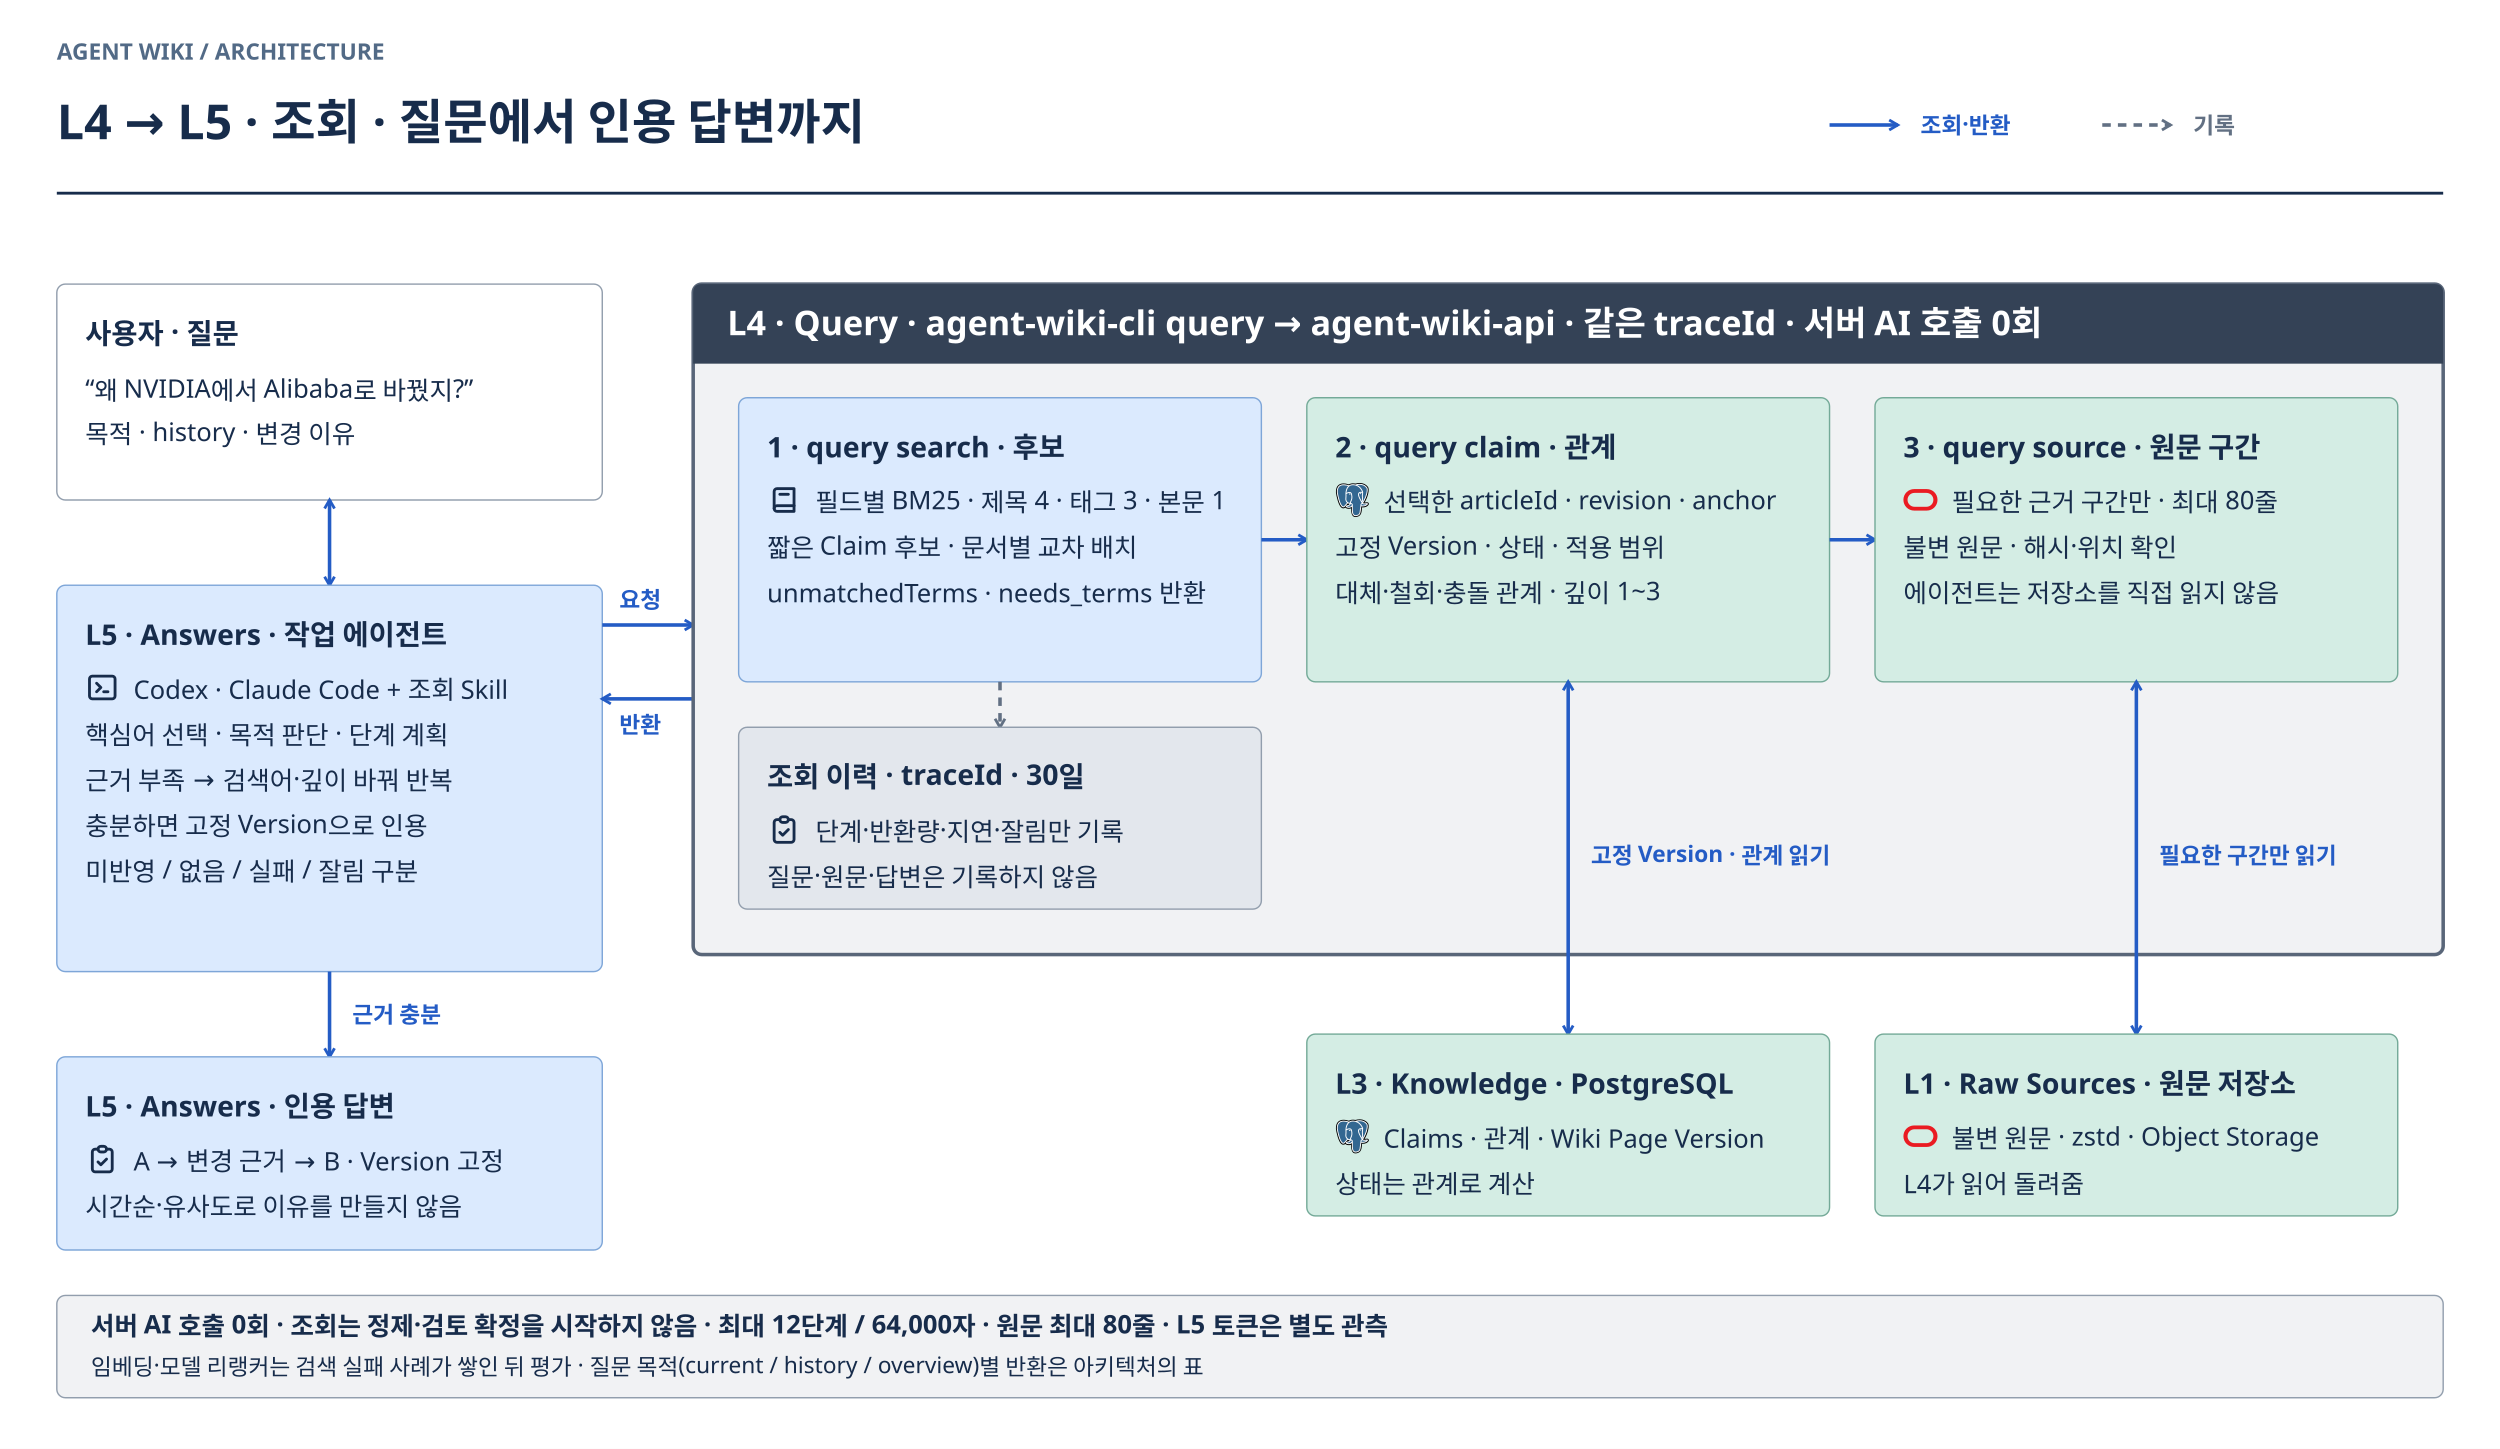
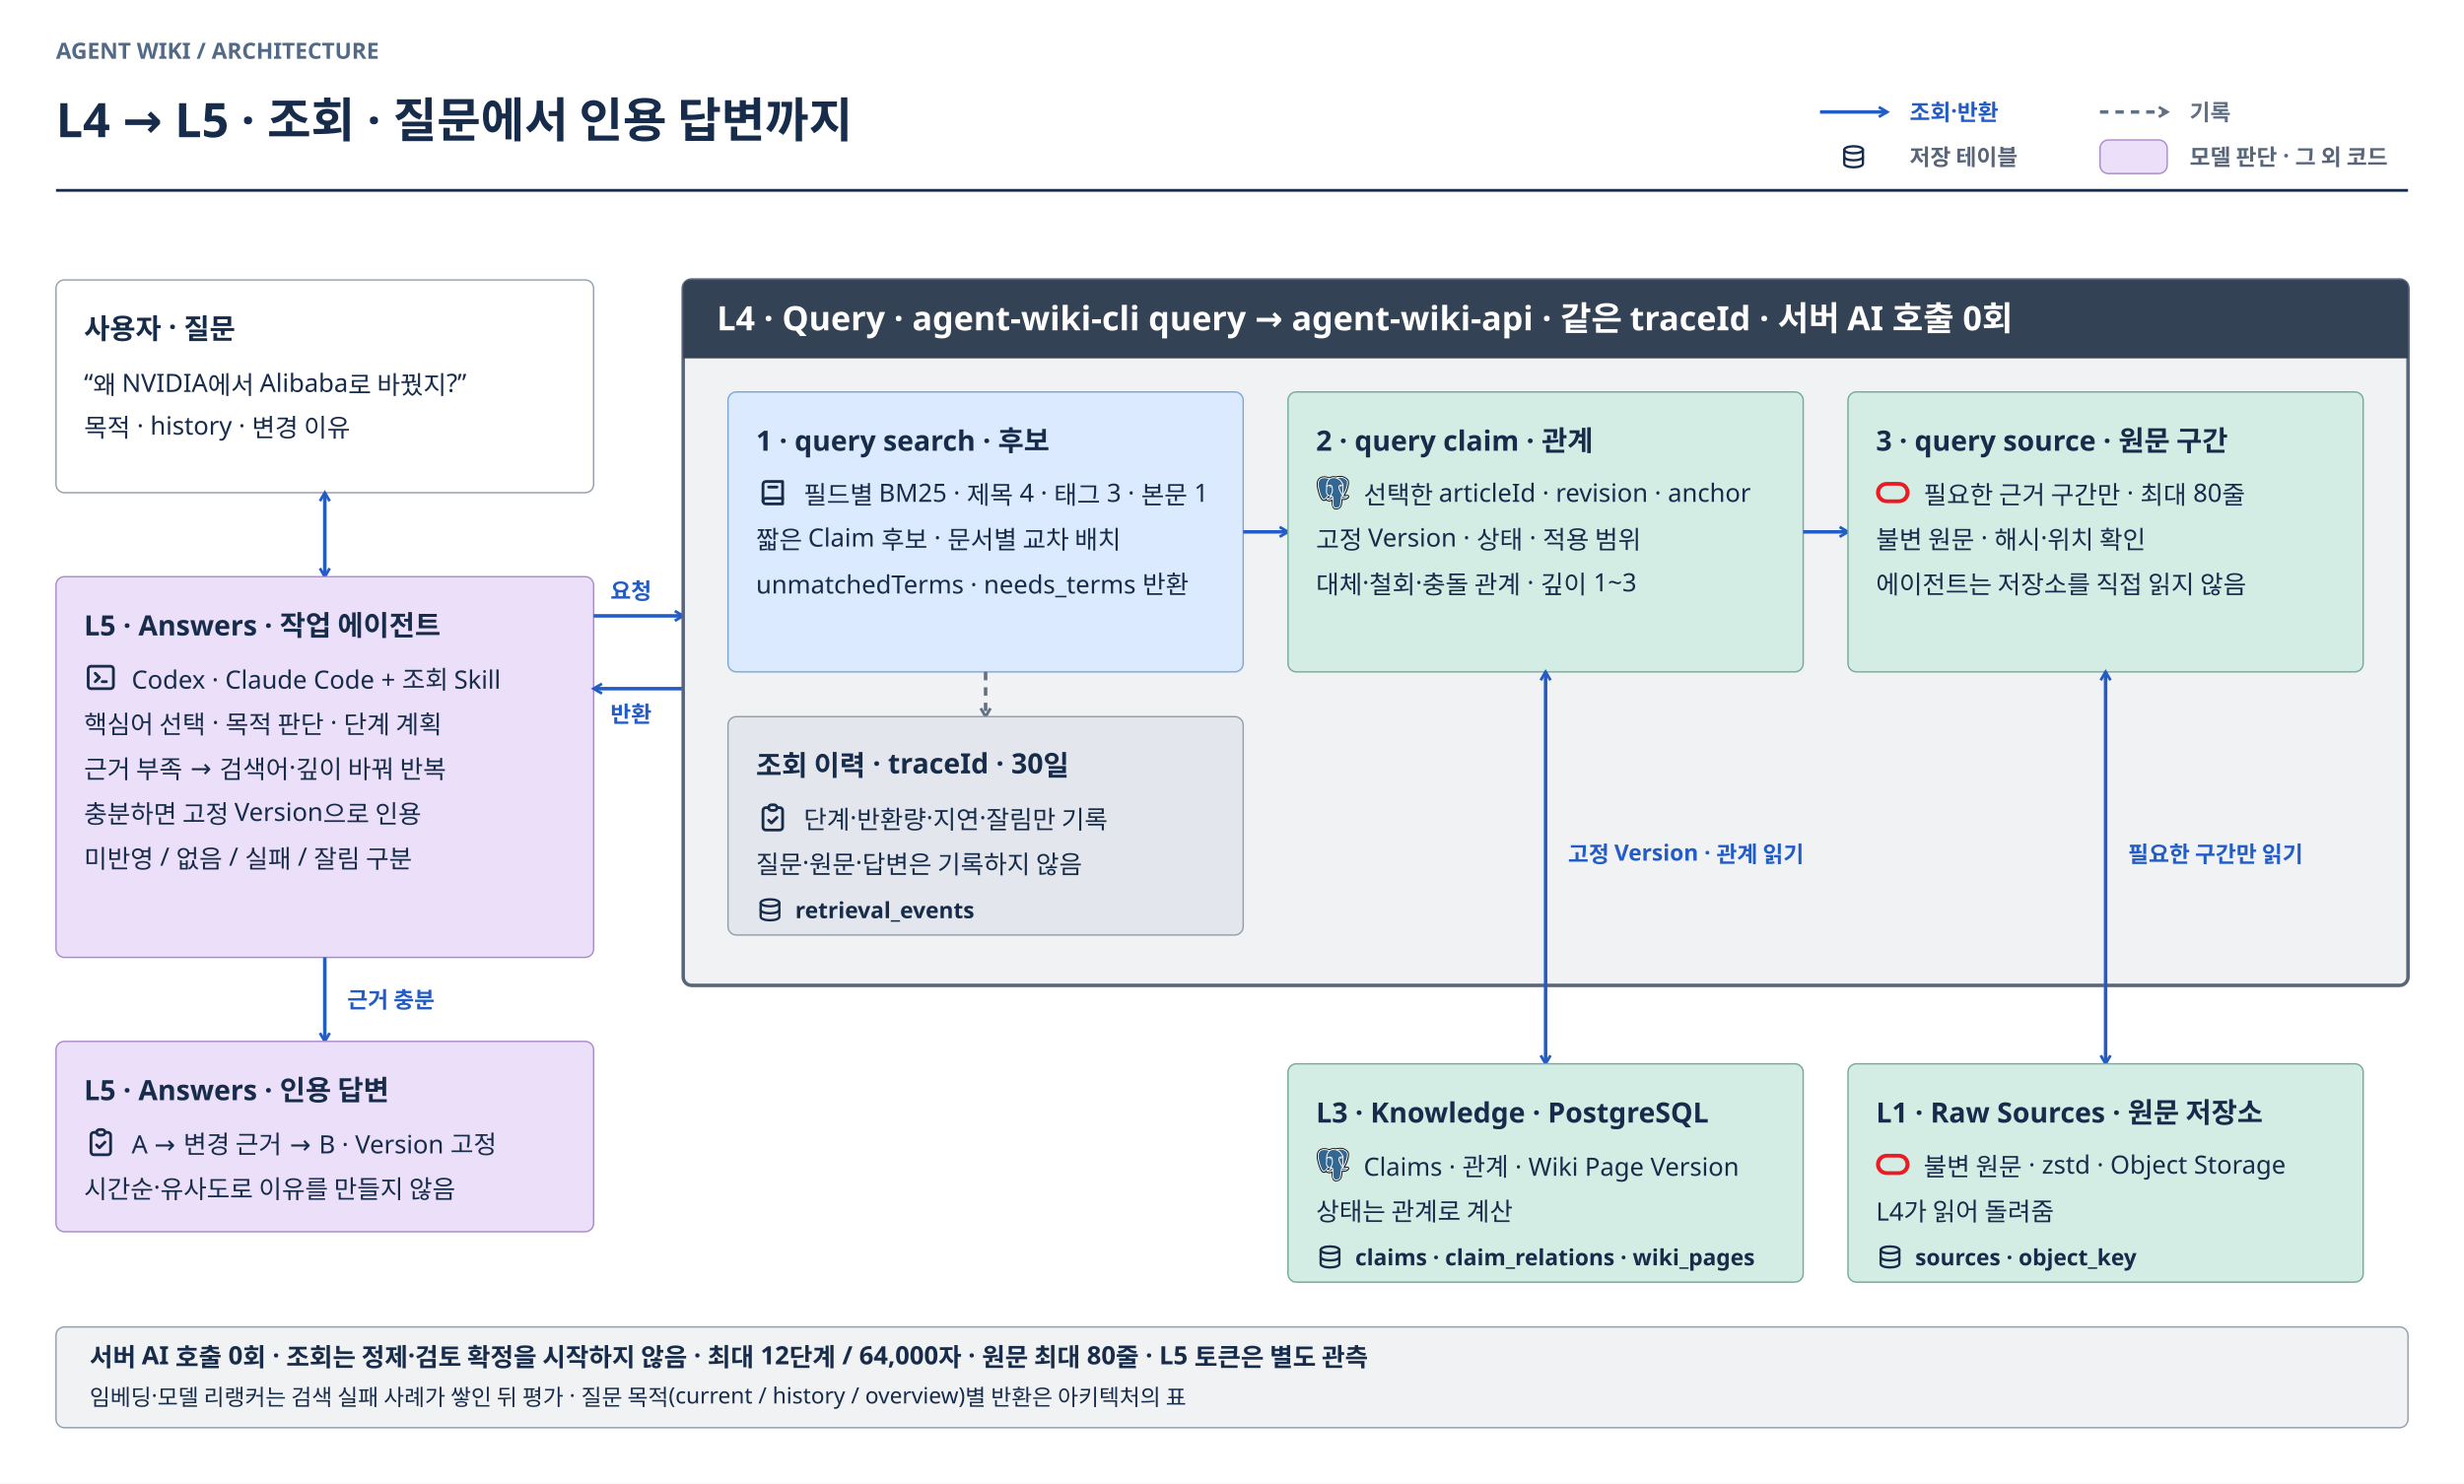
- <svg xmlns="http://www.w3.org/2000/svg" width="1760" height="1020" viewBox="0 0 1760 1020" role="img" aria-labelledby="wiki-l4-l5-query-title wiki-l4-l5-query-desc">
+ <svg xmlns="http://www.w3.org/2000/svg" width="1760" height="1060" viewBox="0 0 1760 1060" role="img" aria-labelledby="wiki-l4-l5-query-title wiki-l4-l5-query-desc">
  <defs>
    <marker id="arrow-ingest" markerWidth="9" markerHeight="9" refX="7" refY="4.5" orient="auto-start-reverse" markerUnits="userSpaceOnUse">
      <path d="M1 1 L7 4.5 L1 8" fill="none" stroke="#AC5800" stroke-width="2" />
    </marker>
    <marker id="arrow-query" markerWidth="9" markerHeight="9" refX="7" refY="4.5" orient="auto-start-reverse" markerUnits="userSpaceOnUse">
      <path d="M1 1 L7 4.5 L1 8" fill="none" stroke="#245CC5" stroke-width="2" />
    </marker>
    <marker id="arrow-ops" markerWidth="9" markerHeight="9" refX="7" refY="4.5" orient="auto-start-reverse" markerUnits="userSpaceOnUse">
      <path d="M1 1 L7 4.5 L1 8" fill="none" stroke="#627083" stroke-width="2" />
    </marker>
    <marker id="arrow-relation" markerWidth="9" markerHeight="9" refX="7" refY="4.5" orient="auto-start-reverse" markerUnits="userSpaceOnUse">
      <path d="M1 1 L7 4.5 L1 8" fill="none" stroke="#8054A3" stroke-width="2" />
    </marker>
  </defs>
  <g font-family="Noto Sans KR, sans-serif">
-     <rect width="1760" height="1020" fill="#FFFFFF" />
+     <rect width="1760" height="1060" fill="#FFFFFF" />
    <text x="40" y="42" font-size="16" font-weight="700" fill="#526A86">AGENT WIKI / ARCHITECTURE</text>
    <text x="40" y="98" font-size="34" font-weight="700" fill="#172C4B">L4 → L5 · 조회 · 질문에서 인용 답변까지</text>
    <path d="M40 136 H1720" stroke="#172C4B" stroke-width="2" />
-     <path d="M1288 88 H1336" fill="none" stroke="#245CC5" stroke-width="2.5" stroke-linejoin="round" marker-end="url(#arrow-query)" />
-     <text x="1352" y="94" font-size="16" font-weight="700" fill="#245CC5">조회·반환</text>
-     <path d="M1480 88 H1528" fill="none" stroke="#627083" stroke-width="2.5" stroke-linejoin="round" stroke-dasharray="6 5" marker-end="url(#arrow-ops)" />
-     <text x="1544" y="94" font-size="16" font-weight="700" fill="#627083">기록</text>
+     <path d="M1300 80 H1348" fill="none" stroke="#245CC5" stroke-width="2.5" stroke-linejoin="round" marker-end="url(#arrow-query)" />
+     <text x="1364" y="86" font-size="16" font-weight="700" fill="#245CC5">조회·반환</text>
+     <path d="M1500 80 H1548" fill="none" stroke="#627083" stroke-width="2.5" stroke-linejoin="round" stroke-dasharray="6 5" marker-end="url(#arrow-ops)" />
+     <text x="1564" y="86" font-size="16" font-weight="700" fill="#627083">기록</text>
+     <svg width="20" height="20" viewBox="0 0 24 24" fill="none" stroke="currentColor" stroke-width="2" stroke-linecap="round" stroke-linejoin="round" x="1314" y="102" color="#172C4B">
+       <path d="M12 6m-8 0a8 3 0 1 0 16 0a8 3 0 1 0 -16 0" />
+       <path d="M4 6v6a8 3 0 0 0 16 0v-6" />
+       <path d="M4 12v6a8 3 0 0 0 16 0v-6" />
+     </svg>
+     <text x="1364" y="118" font-size="16" font-weight="700" fill="#596679">저장 테이블</text>
+     <rect x="1500" y="100" width="48" height="24" rx="6" fill="#EBDFFA" stroke="#AA8ACA" />
+     <text x="1564" y="118" font-size="16" font-weight="700" fill="#596679">모델 판단 · 그 외 코드</text>
    <rect x="40" y="200" width="384" height="152" rx="6" fill="#FFFFFF" stroke="#929EAD" />
    <text x="60" y="242" font-size="20" font-weight="700" fill="#172C4B">사용자 · 질문</text>
    <text x="60" y="280" font-size="18" font-weight="400" fill="#172C4B">“왜 NVIDIA에서 Alibaba로 바꿨지?”</text>
    <text x="60" y="312" font-size="18" font-weight="400" fill="#172C4B">목적 · history · 변경 이유</text>
    <path d="M232 352 V412" fill="none" stroke="#245CC5" stroke-width="2.5" stroke-linejoin="round" marker-end="url(#arrow-query)" marker-start="url(#arrow-query)" />
-     <rect x="40" y="412" width="384" height="272" rx="6" fill="#DBEAFE" stroke="#7EA6D8" />
+     <rect x="40" y="412" width="384" height="272" rx="6" fill="#EBDFFA" stroke="#AA8ACA" />
    <text x="60" y="454" font-size="20" font-weight="700" fill="#172C4B">L5 · Answers · 작업 에이전트</text>
    <svg width="24" height="24" viewBox="0 0 24 24" fill="none" stroke="currentColor" stroke-width="2" stroke-linecap="round" stroke-linejoin="round" x="60" y="472" color="#172C4B">
      <path d="M8 9l3 3l-3 3" />
      <path d="M13 15l3 0" />
      <path d="M3 4m0 2a2 2 0 0 1 2 -2h14a2 2 0 0 1 2 2v12a2 2 0 0 1 -2 2h-14a2 2 0 0 1 -2 -2z" />
    </svg>
    <text x="94" y="492" font-size="18" font-weight="400" fill="#172C4B">Codex · Claude Code + 조회 Skill</text>
    <text x="60" y="524" font-size="18" font-weight="400" fill="#172C4B">핵심어 선택 · 목적 판단 · 단계 계획</text>
    <text x="60" y="556" font-size="18" font-weight="400" fill="#172C4B">근거 부족 → 검색어·깊이 바꿔 반복</text>
    <text x="60" y="588" font-size="18" font-weight="400" fill="#172C4B">충분하면 고정 Version으로 인용</text>
    <text x="60" y="620" font-size="18" font-weight="400" fill="#172C4B">미반영 / 없음 / 실패 / 잘림 구분</text>
    <path d="M232 684 V744" fill="none" stroke="#245CC5" stroke-width="2.5" stroke-linejoin="round" marker-end="url(#arrow-query)" />
    <text x="248" y="720" font-size="16" font-weight="700" fill="#245CC5">근거 충분</text>
-     <rect x="40" y="744" width="384" height="136" rx="6" fill="#DBEAFE" stroke="#7EA6D8" />
+     <rect x="40" y="744" width="384" height="136" rx="6" fill="#EBDFFA" stroke="#AA8ACA" />
    <text x="60" y="786" font-size="20" font-weight="700" fill="#172C4B">L5 · Answers · 인용 답변</text>
    <svg width="24" height="24" viewBox="0 0 24 24" fill="none" stroke="currentColor" stroke-width="2" stroke-linecap="round" stroke-linejoin="round" x="60" y="804" color="#172C4B">
      <path d="M9 5h-2a2 2 0 0 0 -2 2v12a2 2 0 0 0 2 2h10a2 2 0 0 0 2 -2v-12a2 2 0 0 0 -2 -2h-2" />
      <path d="M9 3m0 2a2 2 0 0 1 2 -2h2a2 2 0 0 1 2 2v0a2 2 0 0 1 -2 2h-2a2 2 0 0 1 -2 -2z" />
      <path d="M9 14l2 2l4 -4" />
    </svg>
    <text x="94" y="824" font-size="18" font-weight="400" fill="#172C4B">A → 변경 근거 → B · Version 고정</text>
    <text x="60" y="856" font-size="18" font-weight="400" fill="#172C4B">시간순·유사도로 이유를 만들지 않음</text>
    <path d="M424 440 H488" fill="none" stroke="#245CC5" stroke-width="2.5" stroke-linejoin="round" marker-end="url(#arrow-query)" />
    <text x="436" y="428" font-size="16" font-weight="700" fill="#245CC5">요청</text>
    <path d="M488 492 H424" fill="none" stroke="#245CC5" stroke-width="2.5" stroke-linejoin="round" marker-end="url(#arrow-query)" />
    <text x="436" y="516" font-size="16" font-weight="700" fill="#245CC5">반환</text>
-     <rect x="488" y="200" width="1232" height="472" rx="6" fill="#F1F2F4" stroke="#596679" stroke-width="2.5" />
+     <rect x="488" y="200" width="1232" height="504" rx="6" fill="#F1F2F4" stroke="#596679" stroke-width="2.5" />
    <path d="M494 200 H1714 Q1720 200 1720 206 V256 H488 V206 Q488 200 494 200" fill="#344256" />
    <text x="512" y="236" font-size="24" font-weight="700" fill="#FFFFFF">L4 · Query · agent-wiki-cli query → agent-wiki-api · 같은 traceId · 서버 AI 호출 0회</text>
    <rect x="520" y="280" width="368" height="200" rx="6" fill="#DBEAFE" stroke="#7EA6D8" />
    <text x="540" y="322" font-size="20" font-weight="700" fill="#172C4B">1 · query search · 후보</text>
    <svg width="24" height="24" viewBox="0 0 24 24" fill="none" stroke="currentColor" stroke-width="2" stroke-linecap="round" stroke-linejoin="round" x="540" y="340" color="#172C4B">
      <path d="M19 4v16h-12a2 2 0 0 1 -2 -2v-12a2 2 0 0 1 2 -2h12z" />
      <path d="M19 16h-12a2 2 0 0 0 -2 2" />
      <path d="M9 8h6" />
    </svg>
    <text x="574" y="360" font-size="18" font-weight="400" fill="#172C4B">필드별 BM25 · 제목 4 · 태그 3 · 본문 1</text>
    <text x="540" y="392" font-size="18" font-weight="400" fill="#172C4B">짧은 Claim 후보 · 문서별 교차 배치</text>
    <text x="540" y="424" font-size="18" font-weight="400" fill="#172C4B">unmatchedTerms · needs_terms 반환</text>
    <path d="M888 380 H920" fill="none" stroke="#245CC5" stroke-width="2.5" stroke-linejoin="round" marker-end="url(#arrow-query)" />
    <rect x="920" y="280" width="368" height="200" rx="6" fill="#D4EDE4" stroke="#74AA98" />
    <text x="940" y="322" font-size="20" font-weight="700" fill="#172C4B">2 · query claim · 관계</text>
    <svg fill="none" viewBox="0 0 100 100" x="940" y="340" width="24" height="24" color="#172C4B">
      <path fill="#000" d="M98.472 59.902c-.582-1.766-2.105-2.995-4.074-3.29-.929-.14-1.992-.08-3.251.18-2.194.454-3.821.627-5.009.66 4.483-7.59 8.129-16.246 10.227-24.393 3.394-13.175 1.58-19.177-.539-21.892C90.218 3.981 82.036.121 72.166.003c-5.267-.065-9.89.978-12.3 1.728-2.246-.398-4.66-.62-7.193-.66-4.749-.076-8.944.962-12.529 3.095a57 57 0 0 0-8.848-2.227C22.644.514 15.672 1.624 10.57 5.237c-6.175 4.375-9.038 11.975-8.509 22.59.168 3.37 2.048 13.625 5.009 23.35 1.701 5.59 3.515 10.232 5.392 13.798 2.661 5.058 5.51 8.035 8.706 9.105 1.792.599 5.048 1.018 8.472-1.842.434.527 1.013 1.05 1.782 1.537.976.618 2.17 1.122 3.361 1.42 4.296 1.078 8.319.808 11.752-.701.02.612.037 1.197.05 1.702.023.82.046 1.623.076 2.374.203 5.08.548 9.029 1.57 11.792.055.152.13.384.21.63.51 1.564 1.361 4.182 3.529 6.232C54.215 99.35 56.929 100 59.415 100c1.247 0 2.437-.164 3.48-.388 3.72-.8 7.944-2.017 11-6.38 2.889-4.125 4.293-10.337 4.547-20.126l.093-.793.06-.517.68.06.176.012c3.788.173 8.42-.633 11.265-1.958 2.248-1.046 9.452-4.86 7.756-10.008" />
      <path fill="#336791" d="M91.994 60.903c-11.264 2.33-12.038-1.494-12.038-1.494C91.848 41.713 96.82 19.251 92.53 13.753 80.825-1.243 60.564 5.85 60.226 6.033l-.109.02c-2.225-.463-4.716-.74-7.515-.785-5.096-.084-8.963 1.34-11.896 3.57 0 0-36.145-14.93-34.463 18.78.357 7.17 10.25 54.262 22.05 40.039 4.313-5.202 8.48-9.6 8.48-9.6 2.07 1.38 4.547 2.082 7.145 1.83l.202-.172c-.063.646-.034 1.277.08 2.025-3.04 3.406-2.146 4.004-8.223 5.258-6.149 1.271-2.537 3.533-.178 4.125 2.859.717 9.474 1.732 13.943-4.542l-.178.716c1.19.957 2.027 6.222 1.887 10.996-.14 4.773-.234 8.05.704 10.61.94 2.56 1.874 8.32 9.863 6.604 6.674-1.435 10.134-5.152 10.615-11.353.341-4.407 1.114-3.756 1.163-7.697l.62-1.865c.715-5.976.113-7.904 4.225-7.007l1 .088c3.027.138 6.988-.488 9.313-1.572 5.007-2.33 7.976-6.22 3.04-5.198" />
      <path fill="#fff" d="M42.821 30.825c-1.015-.142-1.934-.011-2.4.342a.88.88 0 0 0-.364.587c-.058.42.235.884.415 1.123.51.678 1.255 1.143 1.992 1.246q.16.022.319.022c1.229 0 2.347-.96 2.445-1.668.123-.887-1.161-1.479-2.407-1.652m33.627.028c-.097-.696-1.33-.894-2.502-.73-1.17.162-2.303.692-2.209 1.389.076.542 1.052 1.467 2.207 1.467q.146 0 .296-.02c.77-.108 1.337-.599 1.605-.882.41-.431.647-.912.603-1.224" />
      <path fill="#fff" d="M95.743 60.639c-.43-1.303-1.812-1.721-4.109-1.246-6.82 1.411-9.262.434-10.063-.158 5.3-8.098 9.66-17.886 12.013-27.018 1.114-4.326 1.73-8.343 1.78-11.618.056-3.594-.555-6.235-1.814-7.848-5.076-6.505-12.526-9.993-21.544-10.09-6.2-.069-11.437 1.522-12.453 1.97a31 31 0 0 0-7.008-.903c-4.654-.076-8.677 1.042-12.007 3.32a53.5 53.5 0 0 0-9.759-2.566c-7.905-1.277-14.187-.31-18.67 2.875-5.35 3.8-7.819 10.593-7.34 20.19.16 3.229 1.995 13.161 4.89 22.673 3.811 12.52 7.954 19.607 12.313 21.065.51.17 1.098.29 1.747.29 1.59 0 3.54-.719 5.568-3.164a201 201 0 0 1 7.674-8.707 12.34 12.34 0 0 0 5.52 1.489l.014.151q-.497.594-.973 1.206c-1.334 1.698-1.612 2.052-5.906 2.938-1.221.253-4.465.923-4.513 3.204-.052 2.491 3.835 3.538 4.277 3.648 1.543.388 3.03.579 4.448.579 3.447 0 6.482-1.136 8.906-3.335-.074 8.882.295 17.634 1.359 20.3.87 2.183 2.999 7.519 9.72 7.518.986 0 2.072-.115 3.266-.372 7.015-1.508 10.061-4.617 11.24-11.47.63-3.664 1.712-12.411 2.221-17.103 1.074.336 2.457.49 3.952.49 3.118 0 6.715-.665 8.972-1.715 2.534-1.18 7.108-4.077 6.279-6.593M79.038 28.933c-.024 1.385-.214 2.643-.415 3.956-.217 1.411-.442 2.87-.498 4.642-.056 1.725.16 3.517.367 5.251.42 3.502.85 7.107-.817 10.664q-.415-.739-.738-1.522c-.208-.504-.658-1.313-1.28-2.433-2.424-4.358-8.1-14.565-5.194-18.73.865-1.24 3.061-2.514 8.575-1.828M72.355 5.467c8.08.179 14.472 3.21 18.997 9.009 3.471 4.447-.35 24.686-11.415 42.145l-.336-.424-.14-.175c2.86-4.735 2.3-9.42 1.802-13.574-.204-1.704-.397-3.314-.348-4.827.05-1.602.262-2.977.467-4.306.25-1.638.506-3.333.436-5.332.053-.21.074-.457.046-.75-.18-1.917-2.361-7.652-6.808-12.842-2.432-2.839-5.98-6.016-10.822-8.159 2.083-.433 4.931-.836 8.12-.765M27.14 66.622c-2.234 2.694-3.777 2.177-4.285 2.008-3.306-1.106-7.143-8.114-10.526-19.227-2.927-9.615-4.637-19.285-4.773-21.996-.427-8.575 1.646-14.551 6.162-17.763 7.35-5.226 19.432-2.098 24.287-.511-.07.069-.142.133-.211.203-7.967 8.069-7.778 21.854-7.759 22.697 0 .325.027.785.064 1.418.137 2.319.392 6.634-.29 11.521-.633 4.541.763 8.986 3.83 12.195q.472.494.991.937a205 205 0 0 0-7.49 8.518m8.514-11.391c-2.471-2.587-3.594-6.184-3.08-9.872.72-5.162.454-9.658.311-12.073-.02-.338-.038-.635-.048-.868 1.164-1.035 6.558-3.933 10.404-3.05 1.755.404 2.825 1.603 3.27 3.664 2.301 10.674.304 15.122-1.3 18.697-.33.737-.643 1.433-.91 2.153l-.207.557c-.523 1.407-1.01 2.716-1.312 3.959-2.628-.008-5.184-1.134-7.128-3.168m.404 14.394c-.768-.192-1.458-.526-1.863-.803.339-.16.94-.377 1.984-.593 5.052-1.042 5.832-1.778 7.535-3.947.391-.498.834-1.061 1.447-1.748.914-1.026 1.332-.852 2.09-.537.613.254 1.211 1.026 1.454 1.875.114.401.243 1.163-.178 1.755-3.56 4.997-8.745 4.933-12.47 3.998m26.436 24.668c-6.18 1.328-8.368-1.834-9.81-5.448-.93-2.334-1.388-12.856-1.063-24.477a1.4 1.4 0 0 0-.06-.444 6 6 0 0 0-.173-.821c-.483-1.691-1.659-3.106-3.07-3.692-.56-.233-1.589-.66-2.825-.343.264-1.09.72-2.32 1.217-3.651l.208-.56c.234-.632.528-1.287.838-1.98 1.68-3.74 3.978-8.863 1.483-20.436-.935-4.335-4.056-6.452-8.789-5.96-2.836.294-5.432 1.442-6.727 2.1-.278.141-.532.278-.77.41.361-4.367 1.726-12.53 6.832-17.694C43 8.045 47.281 6.439 52.498 6.526c10.28.168 16.871 5.458 20.591 9.866 3.206 3.799 4.942 7.625 5.635 9.69-5.21-.532-8.753.499-10.55 3.074-3.907 5.601 2.138 16.473 5.044 21.698.533.957.993 1.785 1.137 2.136.946 2.3 2.171 3.835 3.065 4.955.275.343.54.677.743.967-1.578.457-4.412 1.51-4.154 6.779-.208 2.643-1.69 15.02-2.442 19.392-.994 5.776-3.114 7.928-9.074 9.21m25.795-29.6c-1.614.751-4.314 1.315-6.879 1.436-2.833.133-4.275-.319-4.615-.596-.159-3.283 1.06-3.626 2.35-3.99.202-.056.4-.112.59-.179q.179.146.391.287c2.277 1.507 6.339 1.67 12.073.483l.063-.013c-.774.726-2.097 1.699-3.974 2.572" />
    </svg>
    <text x="974" y="360" font-size="18" font-weight="400" fill="#172C4B">선택한 articleId · revision · anchor</text>
    <text x="940" y="392" font-size="18" font-weight="400" fill="#172C4B">고정 Version · 상태 · 적용 범위</text>
    <text x="940" y="424" font-size="18" font-weight="400" fill="#172C4B">대체·철회·충돌 관계 · 깊이 1~3</text>
    <path d="M1288 380 H1320" fill="none" stroke="#245CC5" stroke-width="2.5" stroke-linejoin="round" marker-end="url(#arrow-query)" />
    <rect x="1320" y="280" width="368" height="200" rx="6" fill="#D4EDE4" stroke="#74AA98" />
    <text x="1340" y="322" font-size="20" font-weight="700" fill="#172C4B">3 · query source · 원문 구간</text>
    <svg fill="none" viewBox="0 0 100 100" x="1340" y="340" width="24" height="24" color="#172C4B">
      <path fill="#ea1b22" d="M31.529 81.056C14.013 81.056 0 67.044 0 49.528s14.013-31.529 31.529-31.529H68.47c17.517 0 31.53 14.013 31.53 31.529S85.987 81.056 68.471 81.056zM67.516 69.91c11.465 0 20.382-9.236 20.382-20.382 0-11.465-9.236-20.382-20.382-20.382H32.484c-11.465 0-20.382 9.235-20.382 20.382 0 11.146 9.236 20.382 20.382 20.382z" />
    </svg>
    <text x="1374" y="360" font-size="18" font-weight="400" fill="#172C4B">필요한 근거 구간만 · 최대 80줄</text>
    <text x="1340" y="392" font-size="18" font-weight="400" fill="#172C4B">불변 원문 · 해시·위치 확인</text>
    <text x="1340" y="424" font-size="18" font-weight="400" fill="#172C4B">에이전트는 저장소를 직접 읽지 않음</text>
    <path d="M704 480 V512" fill="none" stroke="#627083" stroke-width="2.5" stroke-linejoin="round" stroke-dasharray="6 5" marker-end="url(#arrow-ops)" />
-     <rect x="520" y="512" width="368" height="128" rx="6" fill="#E3E7ED" stroke="#929EAD" />
+     <rect x="520" y="512" width="368" height="156" rx="6" fill="#E3E7ED" stroke="#929EAD" />
    <text x="540" y="554" font-size="20" font-weight="700" fill="#172C4B">조회 이력 · traceId · 30일</text>
    <svg width="24" height="24" viewBox="0 0 24 24" fill="none" stroke="currentColor" stroke-width="2" stroke-linecap="round" stroke-linejoin="round" x="540" y="572" color="#172C4B">
      <path d="M9 5h-2a2 2 0 0 0 -2 2v12a2 2 0 0 0 2 2h10a2 2 0 0 0 2 -2v-12a2 2 0 0 0 -2 -2h-2" />
      <path d="M9 3m0 2a2 2 0 0 1 2 -2h2a2 2 0 0 1 2 2v0a2 2 0 0 1 -2 2h-2a2 2 0 0 1 -2 -2z" />
      <path d="M9 14l2 2l4 -4" />
    </svg>
    <text x="574" y="592" font-size="18" font-weight="400" fill="#172C4B">단계·반환량·지연·잘림만 기록</text>
    <text x="540" y="624" font-size="18" font-weight="400" fill="#172C4B">질문·원문·답변은 기록하지 않음</text>
-     <path d="M1104 480 V728" fill="none" stroke="#245CC5" stroke-width="2.5" stroke-linejoin="round" marker-end="url(#arrow-query)" marker-start="url(#arrow-query)" />
-     <text x="1120" y="608" font-size="16" font-weight="700" fill="#245CC5">고정 Version · 관계 읽기</text>
-     <rect x="920" y="728" width="368" height="128" rx="6" fill="#D4EDE4" stroke="#74AA98" />
-     <text x="940" y="770" font-size="20" font-weight="700" fill="#172C4B">L3 · Knowledge · PostgreSQL</text>
-     <svg fill="none" viewBox="0 0 100 100" x="940" y="788" width="24" height="24" color="#172C4B">
+     <svg width="20" height="20" viewBox="0 0 24 24" fill="none" stroke="currentColor" stroke-width="2" stroke-linecap="round" stroke-linejoin="round" x="540" y="640" color="#172C4B">
+       <path d="M12 6m-8 0a8 3 0 1 0 16 0a8 3 0 1 0 -16 0" />
+       <path d="M4 6v6a8 3 0 0 0 16 0v-6" />
+       <path d="M4 12v6a8 3 0 0 0 16 0v-6" />
+     </svg>
+     <text x="568" y="656" font-size="16" font-weight="700" fill="#172C4B">retrieval_events</text>
+     <path d="M1104 480 V760" fill="none" stroke="#245CC5" stroke-width="2.5" stroke-linejoin="round" marker-end="url(#arrow-query)" marker-start="url(#arrow-query)" />
+     <text x="1120" y="616" font-size="16" font-weight="700" fill="#245CC5">고정 Version · 관계 읽기</text>
+     <rect x="920" y="760" width="368" height="156" rx="6" fill="#D4EDE4" stroke="#74AA98" />
+     <text x="940" y="802" font-size="20" font-weight="700" fill="#172C4B">L3 · Knowledge · PostgreSQL</text>
+     <svg fill="none" viewBox="0 0 100 100" x="940" y="820" width="24" height="24" color="#172C4B">
      <path fill="#000" d="M98.472 59.902c-.582-1.766-2.105-2.995-4.074-3.29-.929-.14-1.992-.08-3.251.18-2.194.454-3.821.627-5.009.66 4.483-7.59 8.129-16.246 10.227-24.393 3.394-13.175 1.58-19.177-.539-21.892C90.218 3.981 82.036.121 72.166.003c-5.267-.065-9.89.978-12.3 1.728-2.246-.398-4.66-.62-7.193-.66-4.749-.076-8.944.962-12.529 3.095a57 57 0 0 0-8.848-2.227C22.644.514 15.672 1.624 10.57 5.237c-6.175 4.375-9.038 11.975-8.509 22.59.168 3.37 2.048 13.625 5.009 23.35 1.701 5.59 3.515 10.232 5.392 13.798 2.661 5.058 5.51 8.035 8.706 9.105 1.792.599 5.048 1.018 8.472-1.842.434.527 1.013 1.05 1.782 1.537.976.618 2.17 1.122 3.361 1.42 4.296 1.078 8.319.808 11.752-.701.02.612.037 1.197.05 1.702.023.82.046 1.623.076 2.374.203 5.08.548 9.029 1.57 11.792.055.152.13.384.21.63.51 1.564 1.361 4.182 3.529 6.232C54.215 99.35 56.929 100 59.415 100c1.247 0 2.437-.164 3.48-.388 3.72-.8 7.944-2.017 11-6.38 2.889-4.125 4.293-10.337 4.547-20.126l.093-.793.06-.517.68.06.176.012c3.788.173 8.42-.633 11.265-1.958 2.248-1.046 9.452-4.86 7.756-10.008" />
      <path fill="#336791" d="M91.994 60.903c-11.264 2.33-12.038-1.494-12.038-1.494C91.848 41.713 96.82 19.251 92.53 13.753 80.825-1.243 60.564 5.85 60.226 6.033l-.109.02c-2.225-.463-4.716-.74-7.515-.785-5.096-.084-8.963 1.34-11.896 3.57 0 0-36.145-14.93-34.463 18.78.357 7.17 10.25 54.262 22.05 40.039 4.313-5.202 8.48-9.6 8.48-9.6 2.07 1.38 4.547 2.082 7.145 1.83l.202-.172c-.063.646-.034 1.277.08 2.025-3.04 3.406-2.146 4.004-8.223 5.258-6.149 1.271-2.537 3.533-.178 4.125 2.859.717 9.474 1.732 13.943-4.542l-.178.716c1.19.957 2.027 6.222 1.887 10.996-.14 4.773-.234 8.05.704 10.61.94 2.56 1.874 8.32 9.863 6.604 6.674-1.435 10.134-5.152 10.615-11.353.341-4.407 1.114-3.756 1.163-7.697l.62-1.865c.715-5.976.113-7.904 4.225-7.007l1 .088c3.027.138 6.988-.488 9.313-1.572 5.007-2.33 7.976-6.22 3.04-5.198" />
      <path fill="#fff" d="M42.821 30.825c-1.015-.142-1.934-.011-2.4.342a.88.88 0 0 0-.364.587c-.058.42.235.884.415 1.123.51.678 1.255 1.143 1.992 1.246q.16.022.319.022c1.229 0 2.347-.96 2.445-1.668.123-.887-1.161-1.479-2.407-1.652m33.627.028c-.097-.696-1.33-.894-2.502-.73-1.17.162-2.303.692-2.209 1.389.076.542 1.052 1.467 2.207 1.467q.146 0 .296-.02c.77-.108 1.337-.599 1.605-.882.41-.431.647-.912.603-1.224" />
      <path fill="#fff" d="M95.743 60.639c-.43-1.303-1.812-1.721-4.109-1.246-6.82 1.411-9.262.434-10.063-.158 5.3-8.098 9.66-17.886 12.013-27.018 1.114-4.326 1.73-8.343 1.78-11.618.056-3.594-.555-6.235-1.814-7.848-5.076-6.505-12.526-9.993-21.544-10.09-6.2-.069-11.437 1.522-12.453 1.97a31 31 0 0 0-7.008-.903c-4.654-.076-8.677 1.042-12.007 3.32a53.5 53.5 0 0 0-9.759-2.566c-7.905-1.277-14.187-.31-18.67 2.875-5.35 3.8-7.819 10.593-7.34 20.19.16 3.229 1.995 13.161 4.89 22.673 3.811 12.52 7.954 19.607 12.313 21.065.51.17 1.098.29 1.747.29 1.59 0 3.54-.719 5.568-3.164a201 201 0 0 1 7.674-8.707 12.34 12.34 0 0 0 5.52 1.489l.014.151q-.497.594-.973 1.206c-1.334 1.698-1.612 2.052-5.906 2.938-1.221.253-4.465.923-4.513 3.204-.052 2.491 3.835 3.538 4.277 3.648 1.543.388 3.03.579 4.448.579 3.447 0 6.482-1.136 8.906-3.335-.074 8.882.295 17.634 1.359 20.3.87 2.183 2.999 7.519 9.72 7.518.986 0 2.072-.115 3.266-.372 7.015-1.508 10.061-4.617 11.24-11.47.63-3.664 1.712-12.411 2.221-17.103 1.074.336 2.457.49 3.952.49 3.118 0 6.715-.665 8.972-1.715 2.534-1.18 7.108-4.077 6.279-6.593M79.038 28.933c-.024 1.385-.214 2.643-.415 3.956-.217 1.411-.442 2.87-.498 4.642-.056 1.725.16 3.517.367 5.251.42 3.502.85 7.107-.817 10.664q-.415-.739-.738-1.522c-.208-.504-.658-1.313-1.28-2.433-2.424-4.358-8.1-14.565-5.194-18.73.865-1.24 3.061-2.514 8.575-1.828M72.355 5.467c8.08.179 14.472 3.21 18.997 9.009 3.471 4.447-.35 24.686-11.415 42.145l-.336-.424-.14-.175c2.86-4.735 2.3-9.42 1.802-13.574-.204-1.704-.397-3.314-.348-4.827.05-1.602.262-2.977.467-4.306.25-1.638.506-3.333.436-5.332.053-.21.074-.457.046-.75-.18-1.917-2.361-7.652-6.808-12.842-2.432-2.839-5.98-6.016-10.822-8.159 2.083-.433 4.931-.836 8.12-.765M27.14 66.622c-2.234 2.694-3.777 2.177-4.285 2.008-3.306-1.106-7.143-8.114-10.526-19.227-2.927-9.615-4.637-19.285-4.773-21.996-.427-8.575 1.646-14.551 6.162-17.763 7.35-5.226 19.432-2.098 24.287-.511-.07.069-.142.133-.211.203-7.967 8.069-7.778 21.854-7.759 22.697 0 .325.027.785.064 1.418.137 2.319.392 6.634-.29 11.521-.633 4.541.763 8.986 3.83 12.195q.472.494.991.937a205 205 0 0 0-7.49 8.518m8.514-11.391c-2.471-2.587-3.594-6.184-3.08-9.872.72-5.162.454-9.658.311-12.073-.02-.338-.038-.635-.048-.868 1.164-1.035 6.558-3.933 10.404-3.05 1.755.404 2.825 1.603 3.27 3.664 2.301 10.674.304 15.122-1.3 18.697-.33.737-.643 1.433-.91 2.153l-.207.557c-.523 1.407-1.01 2.716-1.312 3.959-2.628-.008-5.184-1.134-7.128-3.168m.404 14.394c-.768-.192-1.458-.526-1.863-.803.339-.16.94-.377 1.984-.593 5.052-1.042 5.832-1.778 7.535-3.947.391-.498.834-1.061 1.447-1.748.914-1.026 1.332-.852 2.09-.537.613.254 1.211 1.026 1.454 1.875.114.401.243 1.163-.178 1.755-3.56 4.997-8.745 4.933-12.47 3.998m26.436 24.668c-6.18 1.328-8.368-1.834-9.81-5.448-.93-2.334-1.388-12.856-1.063-24.477a1.4 1.4 0 0 0-.06-.444 6 6 0 0 0-.173-.821c-.483-1.691-1.659-3.106-3.07-3.692-.56-.233-1.589-.66-2.825-.343.264-1.09.72-2.32 1.217-3.651l.208-.56c.234-.632.528-1.287.838-1.98 1.68-3.74 3.978-8.863 1.483-20.436-.935-4.335-4.056-6.452-8.789-5.96-2.836.294-5.432 1.442-6.727 2.1-.278.141-.532.278-.77.41.361-4.367 1.726-12.53 6.832-17.694C43 8.045 47.281 6.439 52.498 6.526c10.28.168 16.871 5.458 20.591 9.866 3.206 3.799 4.942 7.625 5.635 9.69-5.21-.532-8.753.499-10.55 3.074-3.907 5.601 2.138 16.473 5.044 21.698.533.957.993 1.785 1.137 2.136.946 2.3 2.171 3.835 3.065 4.955.275.343.54.677.743.967-1.578.457-4.412 1.51-4.154 6.779-.208 2.643-1.69 15.02-2.442 19.392-.994 5.776-3.114 7.928-9.074 9.21m25.795-29.6c-1.614.751-4.314 1.315-6.879 1.436-2.833.133-4.275-.319-4.615-.596-.159-3.283 1.06-3.626 2.35-3.99.202-.056.4-.112.59-.179q.179.146.391.287c2.277 1.507 6.339 1.67 12.073.483l.063-.013c-.774.726-2.097 1.699-3.974 2.572" />
    </svg>
-     <text x="974" y="808" font-size="18" font-weight="400" fill="#172C4B">Claims · 관계 · Wiki Page Version</text>
-     <text x="940" y="840" font-size="18" font-weight="400" fill="#172C4B">상태는 관계로 계산</text>
-     <path d="M1504 480 V728" fill="none" stroke="#245CC5" stroke-width="2.5" stroke-linejoin="round" marker-end="url(#arrow-query)" marker-start="url(#arrow-query)" />
-     <text x="1520" y="608" font-size="16" font-weight="700" fill="#245CC5">필요한 구간만 읽기</text>
-     <rect x="1320" y="728" width="368" height="128" rx="6" fill="#D4EDE4" stroke="#74AA98" />
-     <text x="1340" y="770" font-size="20" font-weight="700" fill="#172C4B">L1 · Raw Sources · 원문 저장소</text>
-     <svg fill="none" viewBox="0 0 100 100" x="1340" y="788" width="24" height="24" color="#172C4B">
+     <text x="974" y="840" font-size="18" font-weight="400" fill="#172C4B">Claims · 관계 · Wiki Page Version</text>
+     <text x="940" y="872" font-size="18" font-weight="400" fill="#172C4B">상태는 관계로 계산</text>
+     <svg width="20" height="20" viewBox="0 0 24 24" fill="none" stroke="currentColor" stroke-width="2" stroke-linecap="round" stroke-linejoin="round" x="940" y="888" color="#172C4B">
+       <path d="M12 6m-8 0a8 3 0 1 0 16 0a8 3 0 1 0 -16 0" />
+       <path d="M4 6v6a8 3 0 0 0 16 0v-6" />
+       <path d="M4 12v6a8 3 0 0 0 16 0v-6" />
+     </svg>
+     <text x="968" y="904" font-size="16" font-weight="700" fill="#172C4B">claims · claim_relations · wiki_pages</text>
+     <path d="M1504 480 V760" fill="none" stroke="#245CC5" stroke-width="2.5" stroke-linejoin="round" marker-end="url(#arrow-query)" marker-start="url(#arrow-query)" />
+     <text x="1520" y="616" font-size="16" font-weight="700" fill="#245CC5">필요한 구간만 읽기</text>
+     <rect x="1320" y="760" width="368" height="156" rx="6" fill="#D4EDE4" stroke="#74AA98" />
+     <text x="1340" y="802" font-size="20" font-weight="700" fill="#172C4B">L1 · Raw Sources · 원문 저장소</text>
+     <svg fill="none" viewBox="0 0 100 100" x="1340" y="820" width="24" height="24" color="#172C4B">
      <path fill="#ea1b22" d="M31.529 81.056C14.013 81.056 0 67.044 0 49.528s14.013-31.529 31.529-31.529H68.47c17.517 0 31.53 14.013 31.53 31.529S85.987 81.056 68.471 81.056zM67.516 69.91c11.465 0 20.382-9.236 20.382-20.382 0-11.465-9.236-20.382-20.382-20.382H32.484c-11.465 0-20.382 9.235-20.382 20.382 0 11.146 9.236 20.382 20.382 20.382z" />
    </svg>
-     <text x="1374" y="808" font-size="18" font-weight="400" fill="#172C4B">불변 원문 · zstd · Object Storage</text>
-     <text x="1340" y="840" font-size="18" font-weight="400" fill="#172C4B">L4가 읽어 돌려줌</text>
-     <rect x="40" y="912" width="1680" height="72" rx="6" fill="#F1F2F4" stroke="#929EAD" />
-     <text x="64" y="940" font-size="18" font-weight="700" fill="#172C4B">서버 AI 호출 0회 · 조회는 정제·검토 확정을 시작하지 않음 · 최대 12단계 / 64,000자 · 원문 최대 80줄 · L5 토큰은 별도 관측</text>
-     <text x="64" y="968" font-size="16" font-weight="400" fill="#172C4B">임베딩·모델 리랭커는 검색 실패 사례가 쌓인 뒤 평가 · 질문 목적(current / history / overview)별 반환은 아키텍처의 표</text>
+     <text x="1374" y="840" font-size="18" font-weight="400" fill="#172C4B">불변 원문 · zstd · Object Storage</text>
+     <text x="1340" y="872" font-size="18" font-weight="400" fill="#172C4B">L4가 읽어 돌려줌</text>
+     <svg width="20" height="20" viewBox="0 0 24 24" fill="none" stroke="currentColor" stroke-width="2" stroke-linecap="round" stroke-linejoin="round" x="1340" y="888" color="#172C4B">
+       <path d="M12 6m-8 0a8 3 0 1 0 16 0a8 3 0 1 0 -16 0" />
+       <path d="M4 6v6a8 3 0 0 0 16 0v-6" />
+       <path d="M4 12v6a8 3 0 0 0 16 0v-6" />
+     </svg>
+     <text x="1368" y="904" font-size="16" font-weight="700" fill="#172C4B">sources · object_key</text>
+     <rect x="40" y="948" width="1680" height="72" rx="6" fill="#F1F2F4" stroke="#929EAD" />
+     <text x="64" y="976" font-size="18" font-weight="700" fill="#172C4B">서버 AI 호출 0회 · 조회는 정제·검토 확정을 시작하지 않음 · 최대 12단계 / 64,000자 · 원문 최대 80줄 · L5 토큰은 별도 관측</text>
+     <text x="64" y="1004" font-size="16" font-weight="400" fill="#172C4B">임베딩·모델 리랭커는 검색 실패 사례가 쌓인 뒤 평가 · 질문 목적(current / history / overview)별 반환은 아키텍처의 표</text>
  </g>
</svg>
